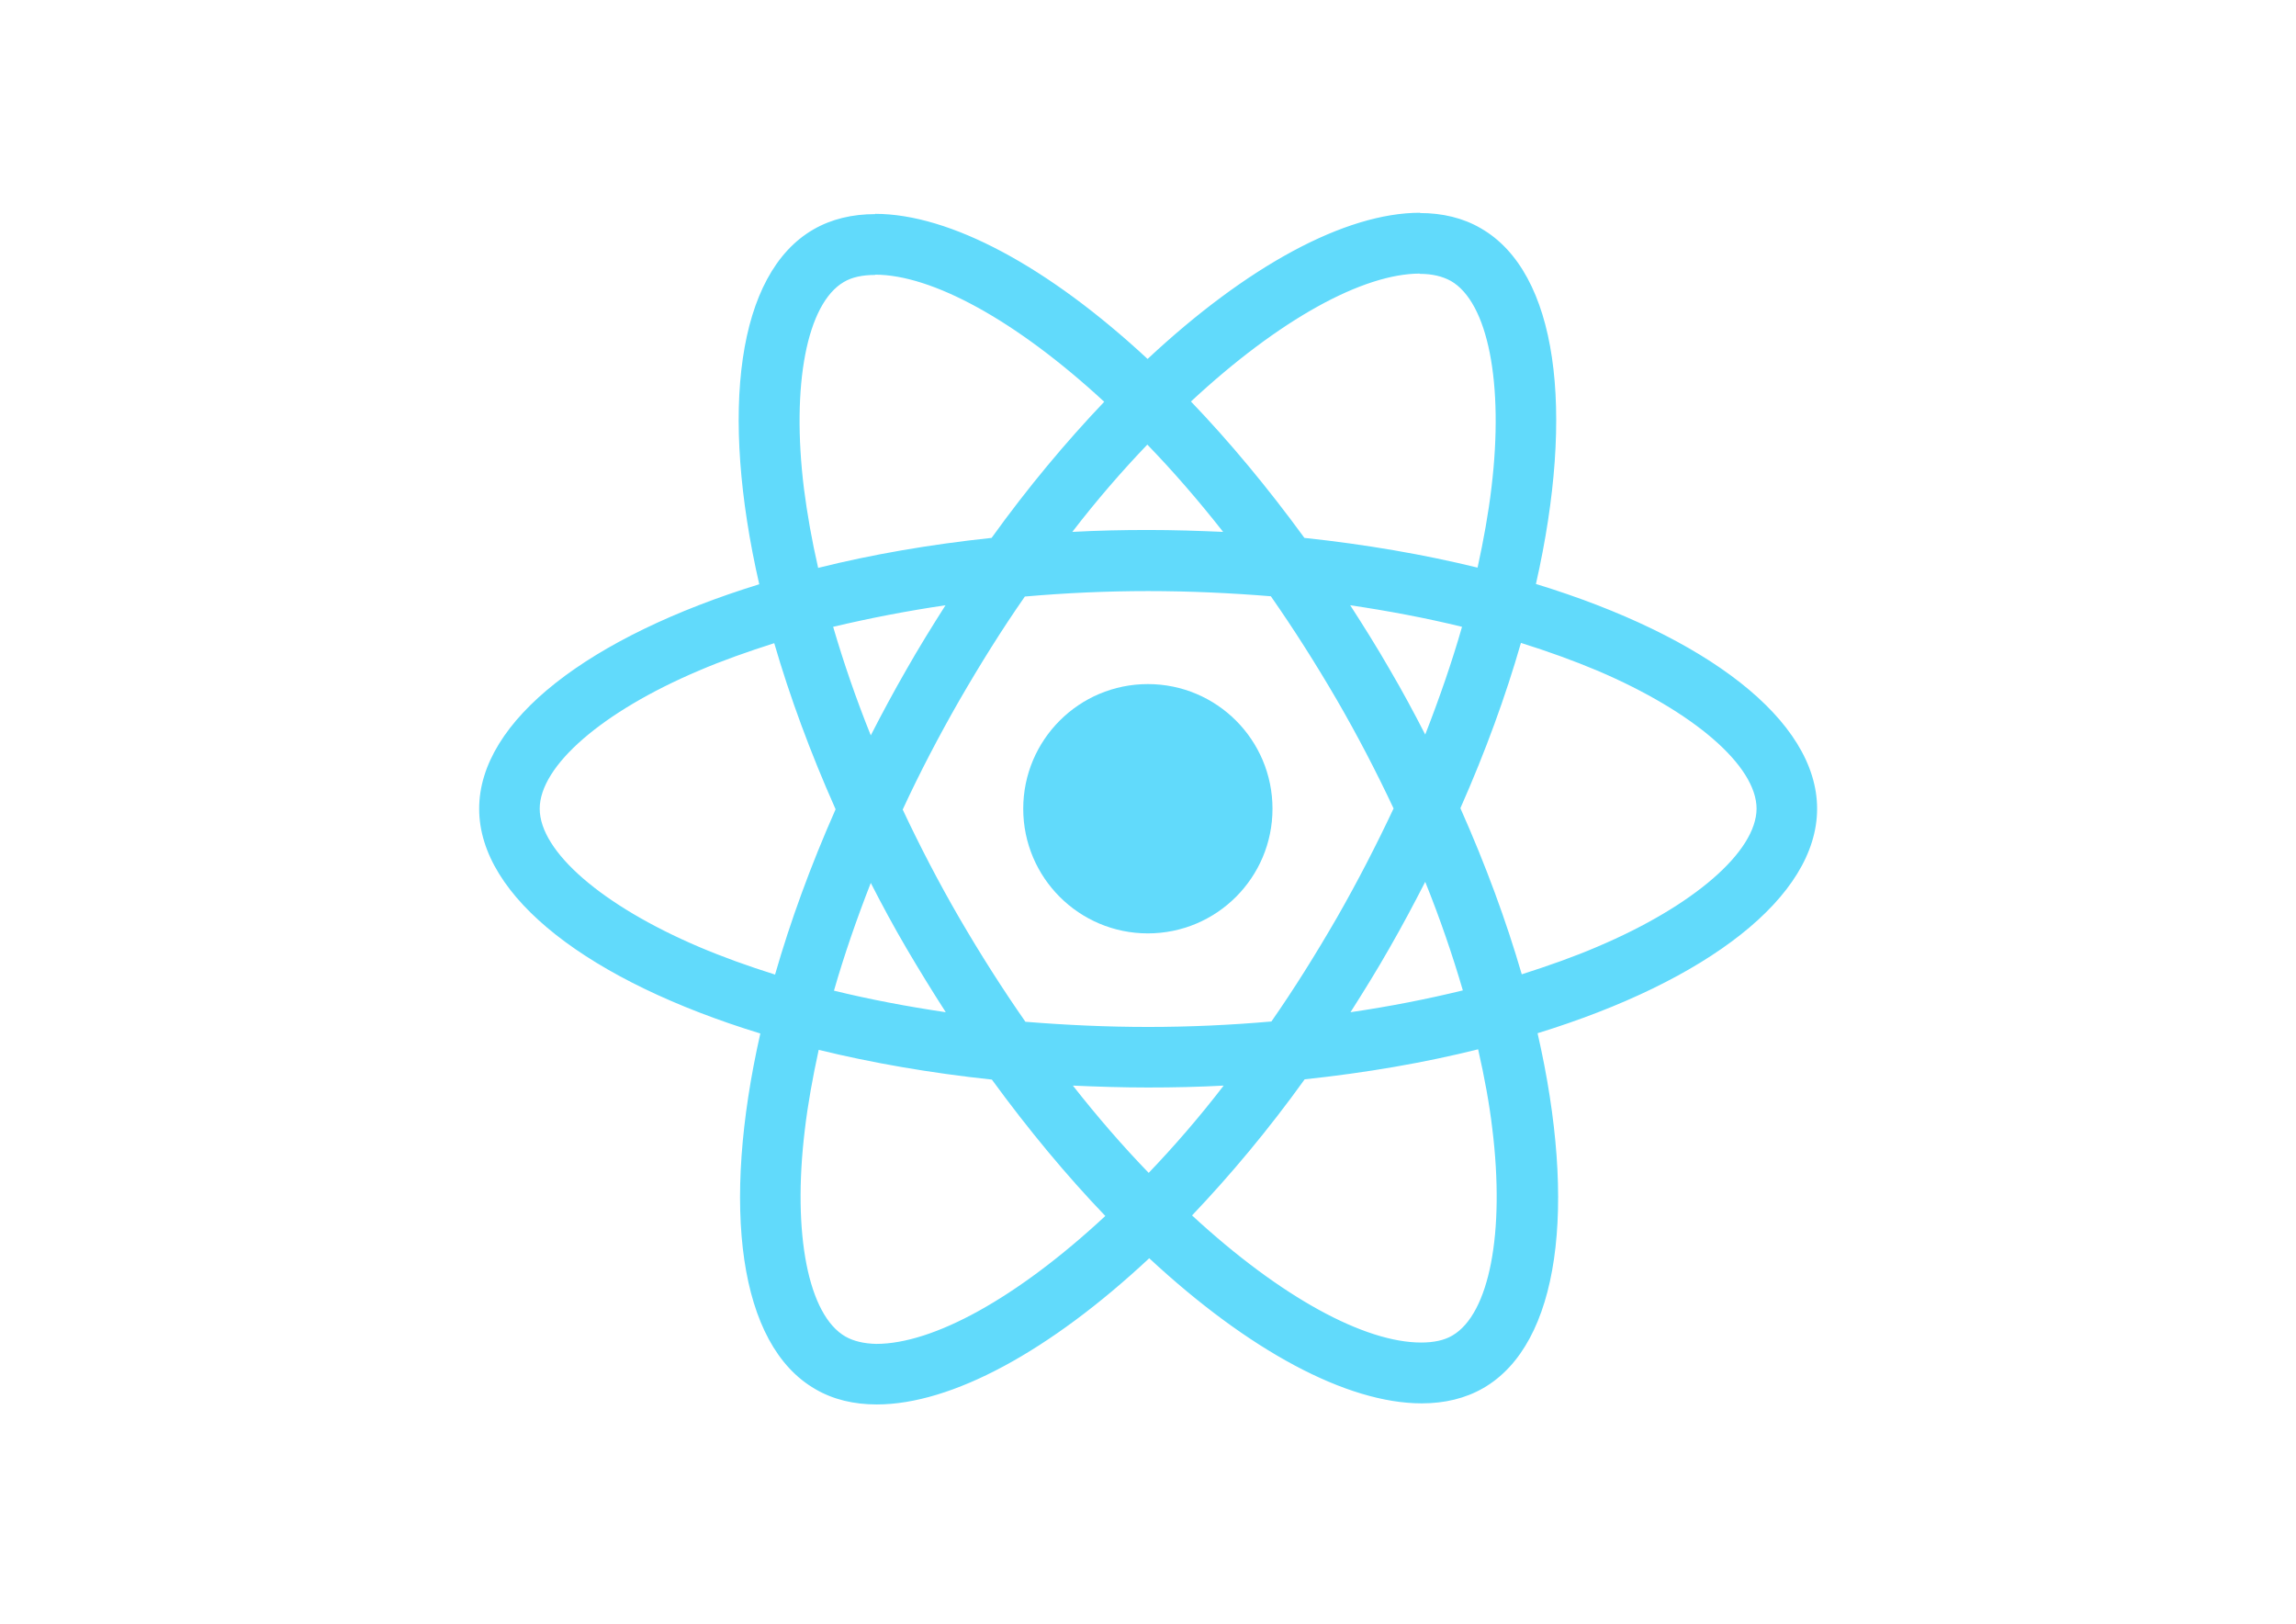
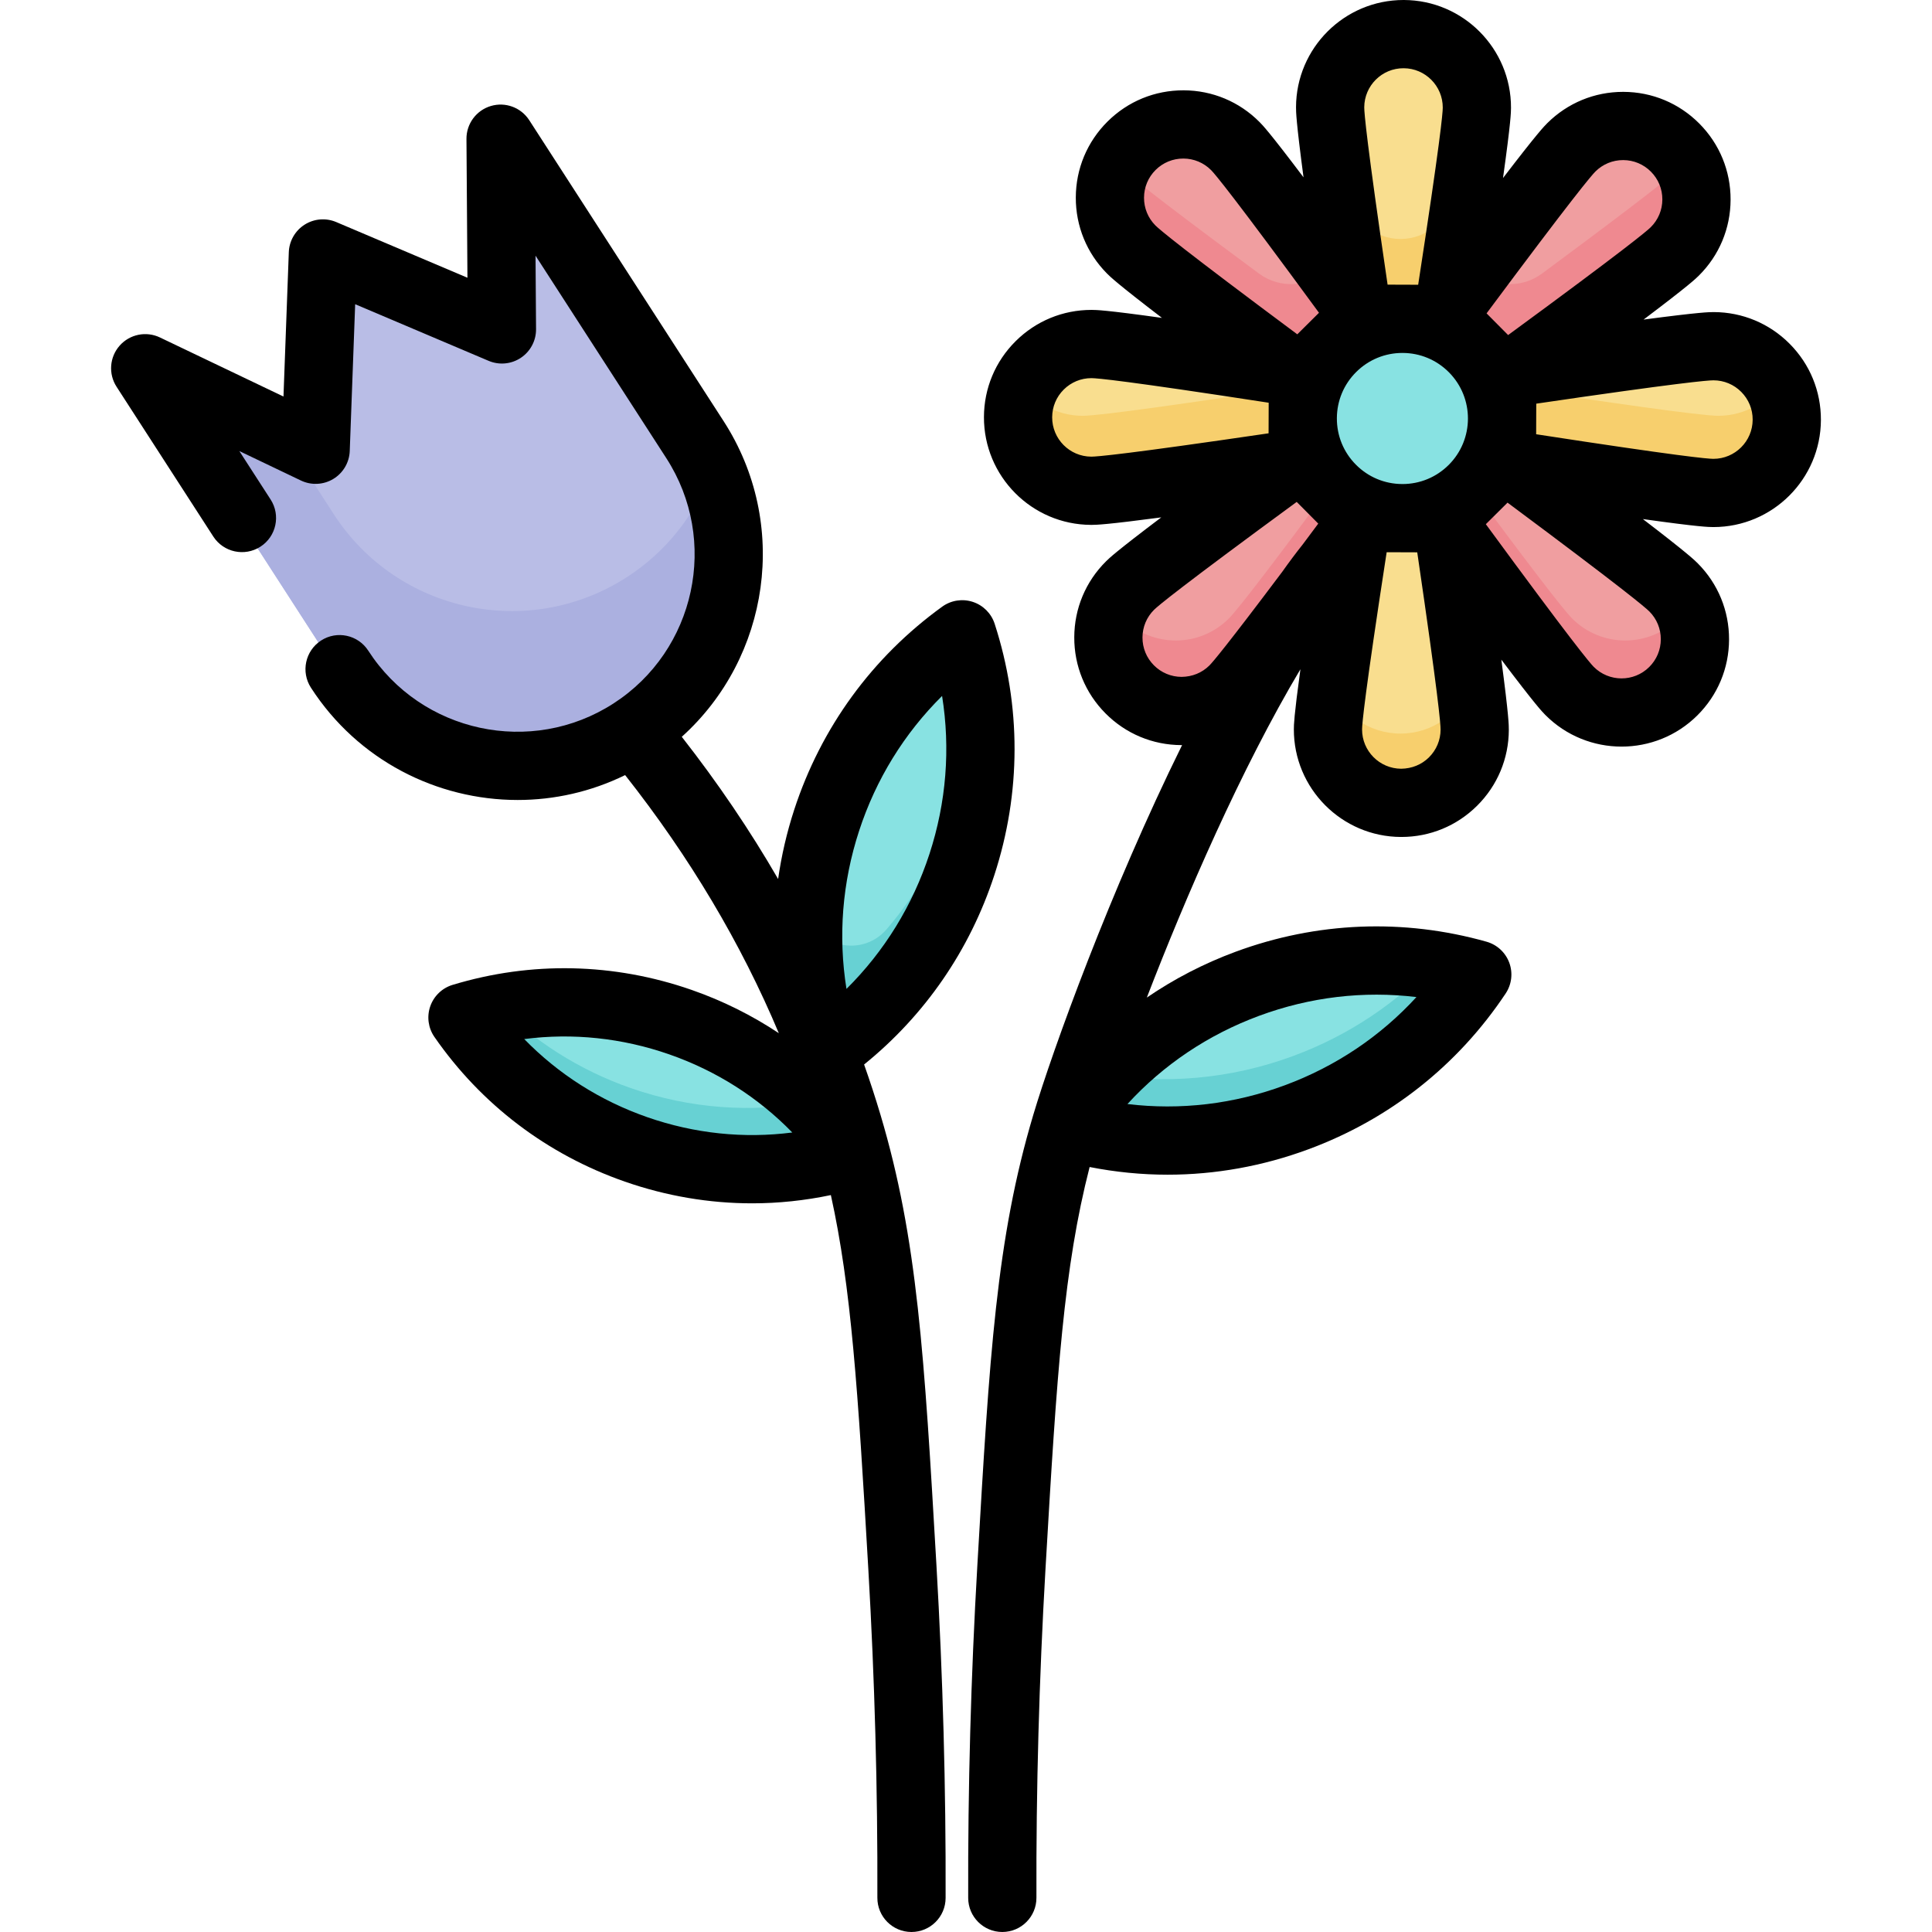
- <svg xmlns="http://www.w3.org/2000/svg" viewBox="0 0 841.9 595.3">
-   <g fill="#61DAFB">
-     <path d="M666.3 296.5c0-32.5-40.7-63.3-103.1-82.4 14.4-63.6 8-114.2-20.2-130.4-6.5-3.8-14.1-5.6-22.4-5.6v22.3c4.6 0 8.3.9 11.4 2.6 13.6 7.8 19.5 37.5 14.9 75.7-1.1 9.4-2.9 19.3-5.1 29.4-19.6-4.8-41-8.5-63.5-10.9-13.5-18.5-27.5-35.3-41.6-50 32.6-30.3 63.2-46.9 84-46.9V78c-27.5 0-63.5 19.6-99.9 53.6-36.4-33.8-72.4-53.2-99.9-53.2v22.3c20.7 0 51.4 16.5 84 46.6-14 14.7-28 31.4-41.3 49.9-22.6 2.4-44 6.1-63.6 11-2.3-10-4-19.7-5.2-29-4.7-38.2 1.1-67.9 14.6-75.8 3-1.8 6.9-2.6 11.5-2.6V78.5c-8.4 0-16 1.8-22.6 5.6-28.1 16.2-34.4 66.7-19.9 130.1-62.2 19.2-102.7 49.9-102.7 82.3 0 32.5 40.7 63.3 103.1 82.4-14.4 63.6-8 114.2 20.2 130.4 6.5 3.8 14.1 5.6 22.5 5.6 27.5 0 63.5-19.6 99.9-53.6 36.4 33.8 72.4 53.2 99.9 53.2 8.4 0 16-1.8 22.6-5.6 28.1-16.2 34.4-66.7 19.9-130.1 62-19.1 102.5-49.9 102.5-82.3zm-130.2-66.7c-3.7 12.9-8.3 26.2-13.5 39.5-4.1-8-8.4-16-13.1-24-4.6-8-9.5-15.8-14.4-23.4 14.2 2.1 27.9 4.7 41 7.9zm-45.8 106.5c-7.8 13.5-15.8 26.3-24.1 38.2-14.9 1.3-30 2-45.2 2-15.1 0-30.2-.7-45-1.9-8.3-11.9-16.4-24.6-24.2-38-7.6-13.1-14.5-26.4-20.8-39.8 6.2-13.4 13.2-26.8 20.7-39.9 7.8-13.5 15.8-26.3 24.1-38.2 14.9-1.3 30-2 45.2-2 15.1 0 30.2.7 45 1.9 8.3 11.9 16.4 24.6 24.2 38 7.6 13.1 14.5 26.4 20.8 39.8-6.3 13.4-13.2 26.8-20.7 39.9zm32.3-13c5.4 13.4 10 26.8 13.8 39.8-13.1 3.2-26.9 5.9-41.2 8 4.9-7.7 9.8-15.6 14.4-23.7 4.6-8 8.9-16.1 13-24.1zM421.2 430c-9.3-9.6-18.6-20.3-27.8-32 9 .4 18.2.7 27.5.7 9.4 0 18.7-.2 27.8-.7-9 11.7-18.3 22.4-27.5 32zm-74.4-58.9c-14.2-2.1-27.9-4.7-41-7.9 3.7-12.9 8.3-26.2 13.5-39.5 4.1 8 8.4 16 13.1 24 4.7 8 9.5 15.8 14.4 23.4zM420.7 163c9.3 9.6 18.6 20.3 27.8 32-9-.4-18.2-.7-27.5-.7-9.4 0-18.7.2-27.8.7 9-11.7 18.3-22.4 27.5-32zm-74 58.9c-4.9 7.7-9.8 15.6-14.4 23.7-4.6 8-8.9 16-13 24-5.4-13.4-10-26.8-13.8-39.8 13.1-3.1 26.9-5.8 41.2-7.9zm-90.5 125.2c-35.4-15.1-58.3-34.9-58.3-50.6 0-15.7 22.9-35.6 58.3-50.6 8.6-3.7 18-7 27.7-10.1 5.7 19.6 13.2 40 22.5 60.9-9.2 20.8-16.6 41.1-22.2 60.6-9.9-3.1-19.3-6.5-28-10.2zM310 490c-13.6-7.8-19.5-37.5-14.9-75.7 1.1-9.4 2.9-19.3 5.1-29.4 19.6 4.8 41 8.5 63.5 10.9 13.5 18.5 27.5 35.3 41.6 50-32.6 30.3-63.2 46.9-84 46.9-4.5-.1-8.3-1-11.3-2.7zm237.2-76.2c4.7 38.2-1.1 67.9-14.6 75.8-3 1.8-6.9 2.6-11.5 2.6-20.7 0-51.4-16.5-84-46.6 14-14.7 28-31.4 41.3-49.9 22.6-2.4 44-6.1 63.6-11 2.3 10.1 4.1 19.8 5.2 29.1zm38.5-66.7c-8.6 3.7-18 7-27.7 10.1-5.7-19.6-13.2-40-22.5-60.9 9.2-20.8 16.6-41.1 22.2-60.6 9.9 3.1 19.3 6.5 28.1 10.2 35.4 15.1 58.3 34.9 58.3 50.6-.1 15.7-23 35.6-58.4 50.6zM320.8 78.4z" />
-     <circle cx="420.9" cy="296.5" r="45.7" />
-     <path d="M520.5 78.1z" />
+ <svg xmlns="http://www.w3.org/2000/svg" version="1.1" id="Layer_1" x="0px" y="0px" viewBox="0 0 512.002 512.002" style="enable-background:new 0 0 512.002 512.002;" xml:space="preserve">
+   <g>
+     <path style="fill:#88E2E2;" d="M179.005,269.647c-19.448-6.779-39.615-6.768-57.926-1.226   c10.899,15.722,26.689,28.267,46.137,35.046c19.448,6.779,39.615,6.768,57.926,1.226   C214.242,288.969,198.452,276.426,179.005,269.647z" />
+     <path style="fill:#88E2E2;" d="M253.799,227.755c6.746-20.671,6.311-41.96,0.076-61.171c-16.367,11.836-29.277,28.767-36.024,49.44   c-6.746,20.671-6.311,41.96-0.076,61.171C234.143,265.359,247.053,248.427,253.799,227.755z" />
+     <path style="fill:#88E2E2;" d="M342.749,294.926c20.393-7.548,36.808-21.108,47.996-37.925c-19.442-5.48-40.73-5.085-61.121,2.463   c-20.393,7.548-36.808,21.108-47.996,37.925C301.068,302.869,322.356,302.474,342.749,294.926z" />
  </g>
+   <g>
+     <path style="fill:#67D1D3;" d="M167.216,288.374c-13.919-4.851-25.95-12.668-35.67-22.477c-3.543,0.641-7.038,1.485-10.466,2.523   c10.899,15.722,26.689,28.267,46.137,35.046s39.615,6.768,57.926,1.226c-3.098-4.47-6.606-8.671-10.466-12.569   C199.302,294.908,183.022,293.883,167.216,288.374z" />
+     <path style="fill:#67D1D3;" d="M253.799,212.663c-4.146,12.704-10.619,23.995-18.793,33.558c-7.122,8.334-20.881,4.09-21.745-6.839   l-0.018-0.235c-1.011,13.057,0.611,25.962,4.533,38.046c16.367-11.836,29.277-28.767,36.024-49.44   c4.149-12.715,5.572-25.662,4.609-38.216C257.812,197.241,256.302,204.995,253.799,212.663z" />
+     <path style="fill:#67D1D3;" d="M342.749,279.834c-16.893,6.253-34.398,7.583-50.962,4.745c-3.746,4.001-7.148,8.283-10.16,12.81   c19.44,5.48,40.729,5.085,61.121-2.463s36.808-21.108,47.996-37.925c-3.336-0.94-6.729-1.694-10.16-2.282   C370.418,265.581,357.652,274.319,342.749,279.834z" />
+   </g>
+   <g>
+     <path style="fill:#F09EA0;" d="M398.777,99.654c22.265-16.389,42.653-31.646,45.968-34.961c7.759-7.759,7.759-20.338,0-28.098   c-7.759-7.759-20.338-7.759-28.098,0c-3.315,3.315-18.572,23.703-34.961,45.968L398.777,99.654z" />
+     <path style="fill:#F09EA0;" d="M343.517,120.73c-22.265,16.389-42.653,31.646-45.968,34.961c-7.759,7.759-7.759,20.338,0,28.098   c7.759,7.759,20.338,7.759,28.098,0c3.315-3.315,18.572-23.703,34.961-45.968L343.517,120.73z" />
+     <path style="fill:#F09EA0;" d="M381.685,137.822c16.389,22.265,31.646,42.653,34.961,45.968c7.759,7.759,20.338,7.759,28.098,0   c7.759-7.759,7.759-20.338,0-28.098c-3.315-3.315-23.703-18.572-45.968-34.961L381.685,137.822z" />
+     <path style="fill:#F09EA0;" d="M360.609,82.562c-16.389-22.265-31.646-42.653-34.961-45.968c-7.759-7.759-20.338-7.759-28.098,0   c-7.759,7.759-7.759,20.338,0,28.098c3.315,3.315,23.703,18.572,45.968,34.961L360.609,82.562z" />
+   </g>
+   <g>
+     <path style="fill:#F9DE8F;" d="M383.233,83.203c4.155-27.332,7.783-52.537,7.783-57.225c0-10.973-8.896-19.868-19.868-19.868   s-19.868,8.896-19.868,19.868c0,4.688,3.627,29.893,7.783,57.225H383.233z" />
+     <path style="fill:#F9DE8F;" d="M359.061,137.182c-4.155,27.332-7.783,52.537-7.783,57.225c0,10.973,8.896,19.868,19.868,19.868   s19.868-8.896,19.868-19.868c0-4.688-3.627-29.893-7.783-57.225H359.061z" />
+     <path style="fill:#F9DE8F;" d="M398.136,122.278c27.332,4.155,52.537,7.783,57.225,7.783c10.973,0,19.868-8.896,19.868-19.868   s-8.896-19.868-19.868-19.868c-4.688,0-29.893,3.627-57.225,7.783V122.278z" />
+     <path style="fill:#F9DE8F;" d="M344.157,98.106c-27.332-4.155-52.537-7.783-57.225-7.783c-10.973,0-19.868,8.896-19.868,19.868   c0,10.973,8.896,19.868,19.868,19.868c4.688,0,29.893-3.627,57.225-7.783V98.106z" />
+   </g>
+   <g>
+     <path style="fill:#EF8990;" d="M444.745,44.824c-2.816,2.817-17.956,14.253-36.101,27.68c-5.662,4.19-13.54,3.608-18.521-1.372l0,0   c-2.74,3.7-5.571,7.535-8.439,11.43l17.092,17.092c22.265-16.389,42.653-31.646,45.968-34.961   c6.504-6.503,7.533-16.384,3.136-23.983C447.03,42.177,446,43.568,444.745,44.824z" />
+     <path style="fill:#EF8990;" d="M325.646,163.921c-7.759,7.759-20.338,7.759-28.098,0c-1.256-1.256-2.287-2.647-3.136-4.114   c-4.398,7.6-3.367,17.48,3.136,23.983c7.759,7.759,20.338,7.759,28.098,0c3.315-3.315,18.572-23.703,34.961-45.968l-8.439-8.439   C339.248,146.827,328.381,161.186,325.646,163.921z" />
+     <path style="fill:#EF8990;" d="M444.745,163.921c-7.759,7.759-20.338,7.759-28.098,0c-2.735-2.735-13.602-17.094-26.523-34.538   l-8.439,8.439c16.389,22.265,31.646,42.653,34.961,45.968c7.759,7.759,20.338,7.759,28.098,0   c6.504-6.503,7.533-16.383,3.136-23.983C447.03,161.274,446,162.665,444.745,163.921z" />
+     <path style="fill:#EF8990;" d="M352.17,71.132c-4.981,4.981-12.859,5.562-18.521,1.372c-18.144-13.427-33.283-24.864-36.101-27.68   c-1.256-1.256-2.287-2.647-3.136-4.114c-4.398,7.6-3.367,17.48,3.136,23.983c3.315,3.315,23.703,18.572,45.968,34.961   l17.092-17.092C357.741,78.667,354.91,74.831,352.17,71.132L352.17,71.132z" />
+   </g>
+   <g>
+     <path style="fill:#F7CF6D;" d="M371.146,63.335L371.146,63.335c-6.956,0-12.864-5.096-13.891-11.974   c-1.891-12.657-3.554-24.185-4.642-32.541c-0.858,2.222-1.335,4.634-1.335,7.158c0,4.688,3.627,29.893,7.783,57.225h24.172   c4.155-27.332,7.783-52.537,7.783-57.225c0-2.524-0.476-4.937-1.335-7.158c-1.089,8.355-2.751,19.884-4.642,32.541   C384.01,58.239,378.102,63.335,371.146,63.335z" />
+     <path style="fill:#F7CF6D;" d="M371.146,194.407c-8.448,0-15.66-5.275-18.534-12.71c-0.837,6.424-1.335,10.975-1.335,12.71   c0,10.973,8.896,19.868,19.868,19.868s19.868-8.896,19.868-19.868c0-1.736-0.498-6.287-1.335-12.71   C386.807,189.131,379.595,194.407,371.146,194.407z" />
+     <path style="fill:#F7CF6D;" d="M455.362,110.192c-4.688,0-29.893-3.627-57.225-7.783v-4.304l0,0v24.172   c27.332,4.155,52.537,7.783,57.225,7.783c10.973,0,19.868-8.896,19.868-19.868c0-3.62-0.973-7.011-2.664-9.935   C469.129,106.195,462.714,110.192,455.362,110.192z" />
+     <path style="fill:#F7CF6D;" d="M269.728,100.258c-1.691,2.923-2.664,6.315-2.664,9.935c0,10.973,8.896,19.868,19.868,19.868   c4.688,0,29.893-3.627,57.225-7.783v-19.868c-27.332,4.155-52.537,7.783-57.225,7.783   C279.579,110.192,273.164,106.195,269.728,100.258z" />
+   </g>
+   <circle style="fill:#88E2E2;" cx="371.146" cy="110.197" r="28.312" />
+   <path style="fill:#B9BDE6;" d="M166.141,193.239L166.141,193.239c-26.078,16.844-60.872,9.357-77.715-16.721L36.772,96.545  l45.29,21.662l1.928-52.158l47.575,20.187l-0.357-50.683l51.653,79.972C199.704,141.601,192.217,176.395,166.141,193.239z" />
+   <path style="fill:#ABB0E0;" d="M166.139,152.944L166.139,152.944c-26.078,16.842-60.872,9.357-77.714-16.721l-13.994-21.667  L36.772,96.545l51.653,79.972c16.844,26.078,51.637,33.564,77.714,16.721l0,0c22.758-14.698,31.351-43.066,21.978-67.384  C184,136.615,176.56,146.215,166.139,152.944z" />
+   <path d="M454.077,139.678c15.66,0,28.43-12.713,28.484-28.387c0.027-7.609-2.911-14.773-8.272-20.171  c-5.362-5.4-12.505-8.387-20.113-8.413c-1.154,0-3.566-0.006-18.611,1.988c12.111-9.139,13.824-10.835,14.646-11.651  c5.4-5.362,8.388-12.505,8.413-20.115c0.027-7.609-2.911-14.773-8.272-20.17c-5.361-5.4-12.505-8.388-20.113-8.415  c-0.035,0-0.069,0-0.102,0c-7.569,0-14.694,2.937-20.068,8.272c-0.821,0.816-2.529,2.516-11.753,14.563  c2.1-15.026,2.112-17.437,2.117-18.593C400.486,12.879,387.752,0.055,372.046,0c-0.035,0-0.068,0-0.101,0  c-15.66,0-28.43,12.713-28.484,28.385c-0.004,1.157-0.008,3.567,1.987,18.608c-9.142-12.112-10.836-13.824-11.65-14.644  c-5.361-5.4-12.505-8.388-20.113-8.415c-7.648-0.016-14.773,2.911-20.172,8.272c-5.4,5.361-8.387,12.505-8.413,20.114  s2.911,14.773,8.272,20.172c0.815,0.821,2.516,2.528,14.563,11.753c-15.027-2.101-17.437-2.112-18.594-2.117  c-0.035,0-0.069,0-0.102,0c-7.57,0-14.694,2.937-20.068,8.272c-5.4,5.361-8.388,12.505-8.413,20.114  c-0.055,15.707,12.678,28.53,28.385,28.585c0.055,0,0.113,0,0.176,0c1.239,0,4.104-0.086,18.431-1.986  c-12.111,9.14-13.823,10.835-14.644,11.65c-5.4,5.361-8.387,12.505-8.413,20.114c-0.027,7.609,2.911,14.773,8.272,20.172  c5.362,5.4,12.505,8.386,20.114,8.413c0.034,0,0.068,0,0.101,0c0.029,0,0.057-0.002,0.086-0.002  c-19.001,38.48-34.297,80.759-39.429,97.974c-9.814,32.917-11.595,63.634-14.828,119.396c-1.705,29.397-2.521,59.056-2.427,88.155  c0.017,4.984,4.061,9.013,9.041,9.013c0.01,0,0.02,0,0.03,0c4.993-0.017,9.028-4.078,9.013-9.07  c-0.094-28.731,0.712-58.02,2.395-87.049c3.06-52.779,4.885-80.013,11.702-106.606c6.846,1.347,13.753,2.034,20.653,2.034  c12.63,0,25.232-2.253,37.352-6.74c21.51-7.961,39.579-22.241,52.255-41.293c1.601-2.407,1.955-5.436,0.951-8.147  s-3.243-4.78-6.026-5.564c-22.026-6.21-45.036-5.283-66.546,2.68c-8.392,3.105-16.249,7.185-23.478,12.122  c10.283-26.669,25.034-60.711,40.702-87.009c-1.725,12.601-1.735,14.781-1.74,15.865c-0.055,15.707,12.68,28.53,28.387,28.585  c0.034,0,0.069,0,0.102,0c7.571,0,14.693-2.935,20.068-8.272c5.4-5.36,8.388-12.504,8.413-20.112  c0.004-1.159,0.01-3.57-1.986-18.609c9.138,12.108,10.834,13.823,11.65,14.645c5.56,5.598,12.886,8.4,20.214,8.4  c7.261,0,14.524-2.751,20.071-8.26c5.4-5.361,8.388-12.504,8.413-20.114c0.027-7.609-2.911-14.773-8.272-20.17  c-0.816-0.821-2.517-2.53-14.563-11.754c15.027,2.101,17.437,2.112,18.594,2.117C454.009,139.678,454.042,139.678,454.077,139.678z   M454.111,100.789c2.779,0.01,5.387,1.101,7.345,3.073c1.959,1.972,3.032,4.588,3.021,7.366c-0.02,5.724-4.682,10.368-10.401,10.368  c-0.012,0-0.025,0-0.037,0c-1.482-0.007-9.062-0.682-46.942-6.516l0.029-8.104c37.796-5.55,45.453-6.187,46.971-6.187  C454.102,100.789,454.106,100.789,454.111,100.789z M371.584,128.276c-4.635-0.019-8.987-1.841-12.254-5.132  c-3.269-3.291-5.062-7.66-5.045-12.3c0.017-4.641,1.838-8.997,5.131-12.266c3.278-3.255,7.623-5.046,12.24-5.046  c0.022,0,0.042,0,0.063,0c4.638,0.017,8.991,1.837,12.259,5.125l0.012,0.012c6.744,6.797,6.704,17.812-0.088,24.56l-0.006,0.006  c-3.275,3.251-7.615,5.04-12.228,5.043L371.584,128.276z M422.809,45.447c1.963-1.948,4.564-3.021,7.33-3.021  c0.012,0,0.025,0,0.037,0c2.779,0.01,5.387,1.101,7.345,3.074c1.958,1.971,3.031,4.587,3.021,7.366s-1.101,5.387-3.073,7.345  c-1.054,1.044-6.893,5.928-37.799,28.584l-2.855-2.874l0,0l0,0l-2.856-2.875C416.833,52.298,421.757,46.494,422.809,45.447z   M371.982,18.083c5.736,0.02,10.387,4.703,10.366,10.439c-0.006,1.483-0.682,9.066-6.516,46.941l-8.104-0.028  c-5.567-37.919-6.19-45.504-6.187-46.987C361.562,22.713,366.22,18.055,371.982,18.083z M303.179,52.385  c0.01-2.78,1.101-5.387,3.073-7.346c1.963-1.948,4.564-3.021,7.33-3.021c0.012,0,0.025,0,0.037,0  c2.779,0.01,5.387,1.101,7.346,3.074c1.044,1.054,5.926,6.891,28.583,37.798l-5.749,5.709  c-30.749-22.876-36.553-27.798-37.598-28.848C304.242,57.781,303.169,55.164,303.179,52.385z M289.216,121.018  c-0.005,0-0.01,0-0.014,0c-5.736-0.02-10.387-4.703-10.366-10.439c0.01-2.78,1.101-5.389,3.073-7.346  c1.963-1.949,4.564-3.021,7.328-3.021c0.012,0,0.025,0,0.037,0c1.482,0.007,9.063,0.682,46.942,6.516l-0.028,8.104  C298.387,120.381,290.732,121.018,289.216,121.018z M320.503,176.36c-1.971,1.957-4.556,2.989-7.366,3.021  c-2.779-0.01-5.387-1.101-7.345-3.072c-1.958-1.972-3.031-4.589-3.021-7.367c0.01-2.78,1.101-5.387,3.074-7.346  c1.054-1.044,6.891-5.926,37.799-28.584l5.709,5.75c-1.417,1.904-2.763,3.711-4.046,5.428c-1.849,2.325-3.696,4.798-5.537,7.395  C325.016,171.227,321.388,175.48,320.503,176.36z M333.673,269.204c13.489-4.992,27.684-6.661,41.702-4.97  c-9.538,10.41-21.398,18.384-34.888,23.379c-13.487,4.993-27.684,6.662-41.702,4.969  C308.323,282.17,320.184,274.196,333.673,269.204z M378.698,200.703c-1.971,1.958-4.562,2.979-7.366,3.021  c-5.737-0.02-10.387-4.703-10.368-10.437c0.006-1.483,0.682-9.066,6.517-46.942l4.157,0.014c0.007,0,0.014,0,0.023,0  c0.001,0,0.002,0,0.005,0l3.919,0.014c5.568,37.914,6.19,45.5,6.187,46.985C381.761,196.137,380.669,198.745,378.698,200.703z   M440.134,169.423c-0.01,2.779-1.101,5.387-3.073,7.345c-4.071,4.042-10.67,4.018-14.711-0.051  c-1.044-1.054-5.928-6.893-28.585-37.8l2.856-2.837c0.006-0.006,0.012-0.012,0.019-0.018v-0.001l2.875-2.855  c30.747,22.874,36.553,27.798,37.599,28.851C439.07,164.027,440.143,166.643,440.134,169.423z" />
+   <path d="M233.341,295.436c-1.332-4.47-2.782-8.914-4.345-13.33c16.131-13.055,28.018-30.29,34.517-50.199  c7.116-21.803,7.144-44.834,0.081-66.6c-0.892-2.75-3.046-4.906-5.795-5.803c-2.75-0.897-5.761-0.427-8.104,1.269  c-18.543,13.408-32.107,32.021-39.223,53.824c-1.971,6.04-3.378,12.175-4.262,18.348c-7.466-12.908-15.985-25.485-25.531-37.682  c23.305-20.997,28.642-56.476,11.087-83.657l-51.511-79.754c-2.182-3.377-6.33-4.91-10.183-3.758  c-3.852,1.151-6.482,4.706-6.454,8.727l0.259,36.783L89.104,58.848c-2.738-1.161-5.872-0.904-8.382,0.693  c-2.51,1.595-4.075,4.324-4.184,7.296l-1.413,38.25L42.384,89.43c-3.648-1.744-8.014-0.856-10.688,2.183  c-2.673,3.038-3.003,7.48-0.808,10.879l25.636,39.691c2.71,4.194,8.307,5.398,12.501,2.688c4.194-2.709,5.398-8.306,2.69-12.5  l-8.29-12.834l16.325,7.807c2.747,1.316,5.973,1.157,8.58-0.42c2.606-1.577,4.245-4.359,4.357-7.403l1.437-38.901l35.363,15.004  c2.803,1.191,6.017,0.888,8.548-0.802c2.533-1.689,4.045-4.541,4.024-7.585l-0.137-19.479l34.656,53.658  c14.065,21.777,7.791,50.937-13.985,65.003c-21.777,14.061-50.937,7.79-65.002-13.987c-2.71-4.195-8.307-5.398-12.501-2.688  c-4.194,2.709-5.398,8.306-2.69,12.5c12.44,19.259,33.404,29.762,54.788,29.761c9.657,0,19.398-2.149,28.479-6.595  c17.092,21.668,30.728,44.577,40.729,68.397c-7.115-4.728-14.845-8.589-23.092-11.465c-20.608-7.184-42.518-7.649-63.362-1.339  c-2.767,0.838-4.967,2.948-5.919,5.678c-0.952,2.73-0.54,5.752,1.107,8.126c12.406,17.897,29.857,31.153,50.467,38.337  c10.994,3.832,22.355,5.752,33.729,5.752c6.978,0,13.959-0.739,20.862-2.186c5.392,24.428,7.154,51.285,9.93,99.171  c1.683,29.029,2.489,58.317,2.395,87.049c-0.017,4.993,4.018,9.055,9.013,9.07c0.01,0,0.02,0,0.03,0  c4.979,0,9.025-4.029,9.041-9.013c0.095-29.099-0.722-58.759-2.427-88.155C244.936,359.071,243.154,328.351,233.341,295.436z   M227.663,220.207c4.463-13.674,11.97-25.837,22-35.774c2.236,13.939,1.122,28.19-3.341,41.863  c-4.463,13.674-11.968,25.838-21.998,35.775C222.088,248.13,223.201,233.882,227.663,220.207z M171.546,296.069  c-12.489-4.353-23.569-11.413-32.62-20.707c12.868-1.66,25.936-0.298,38.424,4.055l0,0c12.489,4.353,23.569,11.413,32.619,20.707  C197.102,301.776,184.035,300.421,171.546,296.069z" />
+   <g>
+ </g>
+   <g>
+ </g>
+   <g>
+ </g>
+   <g>
+ </g>
+   <g>
+ </g>
+   <g>
+ </g>
+   <g>
+ </g>
+   <g>
+ </g>
+   <g>
+ </g>
+   <g>
+ </g>
+   <g>
+ </g>
+   <g>
+ </g>
+   <g>
+ </g>
+   <g>
+ </g>
+   <g>
+ </g>
</svg>
